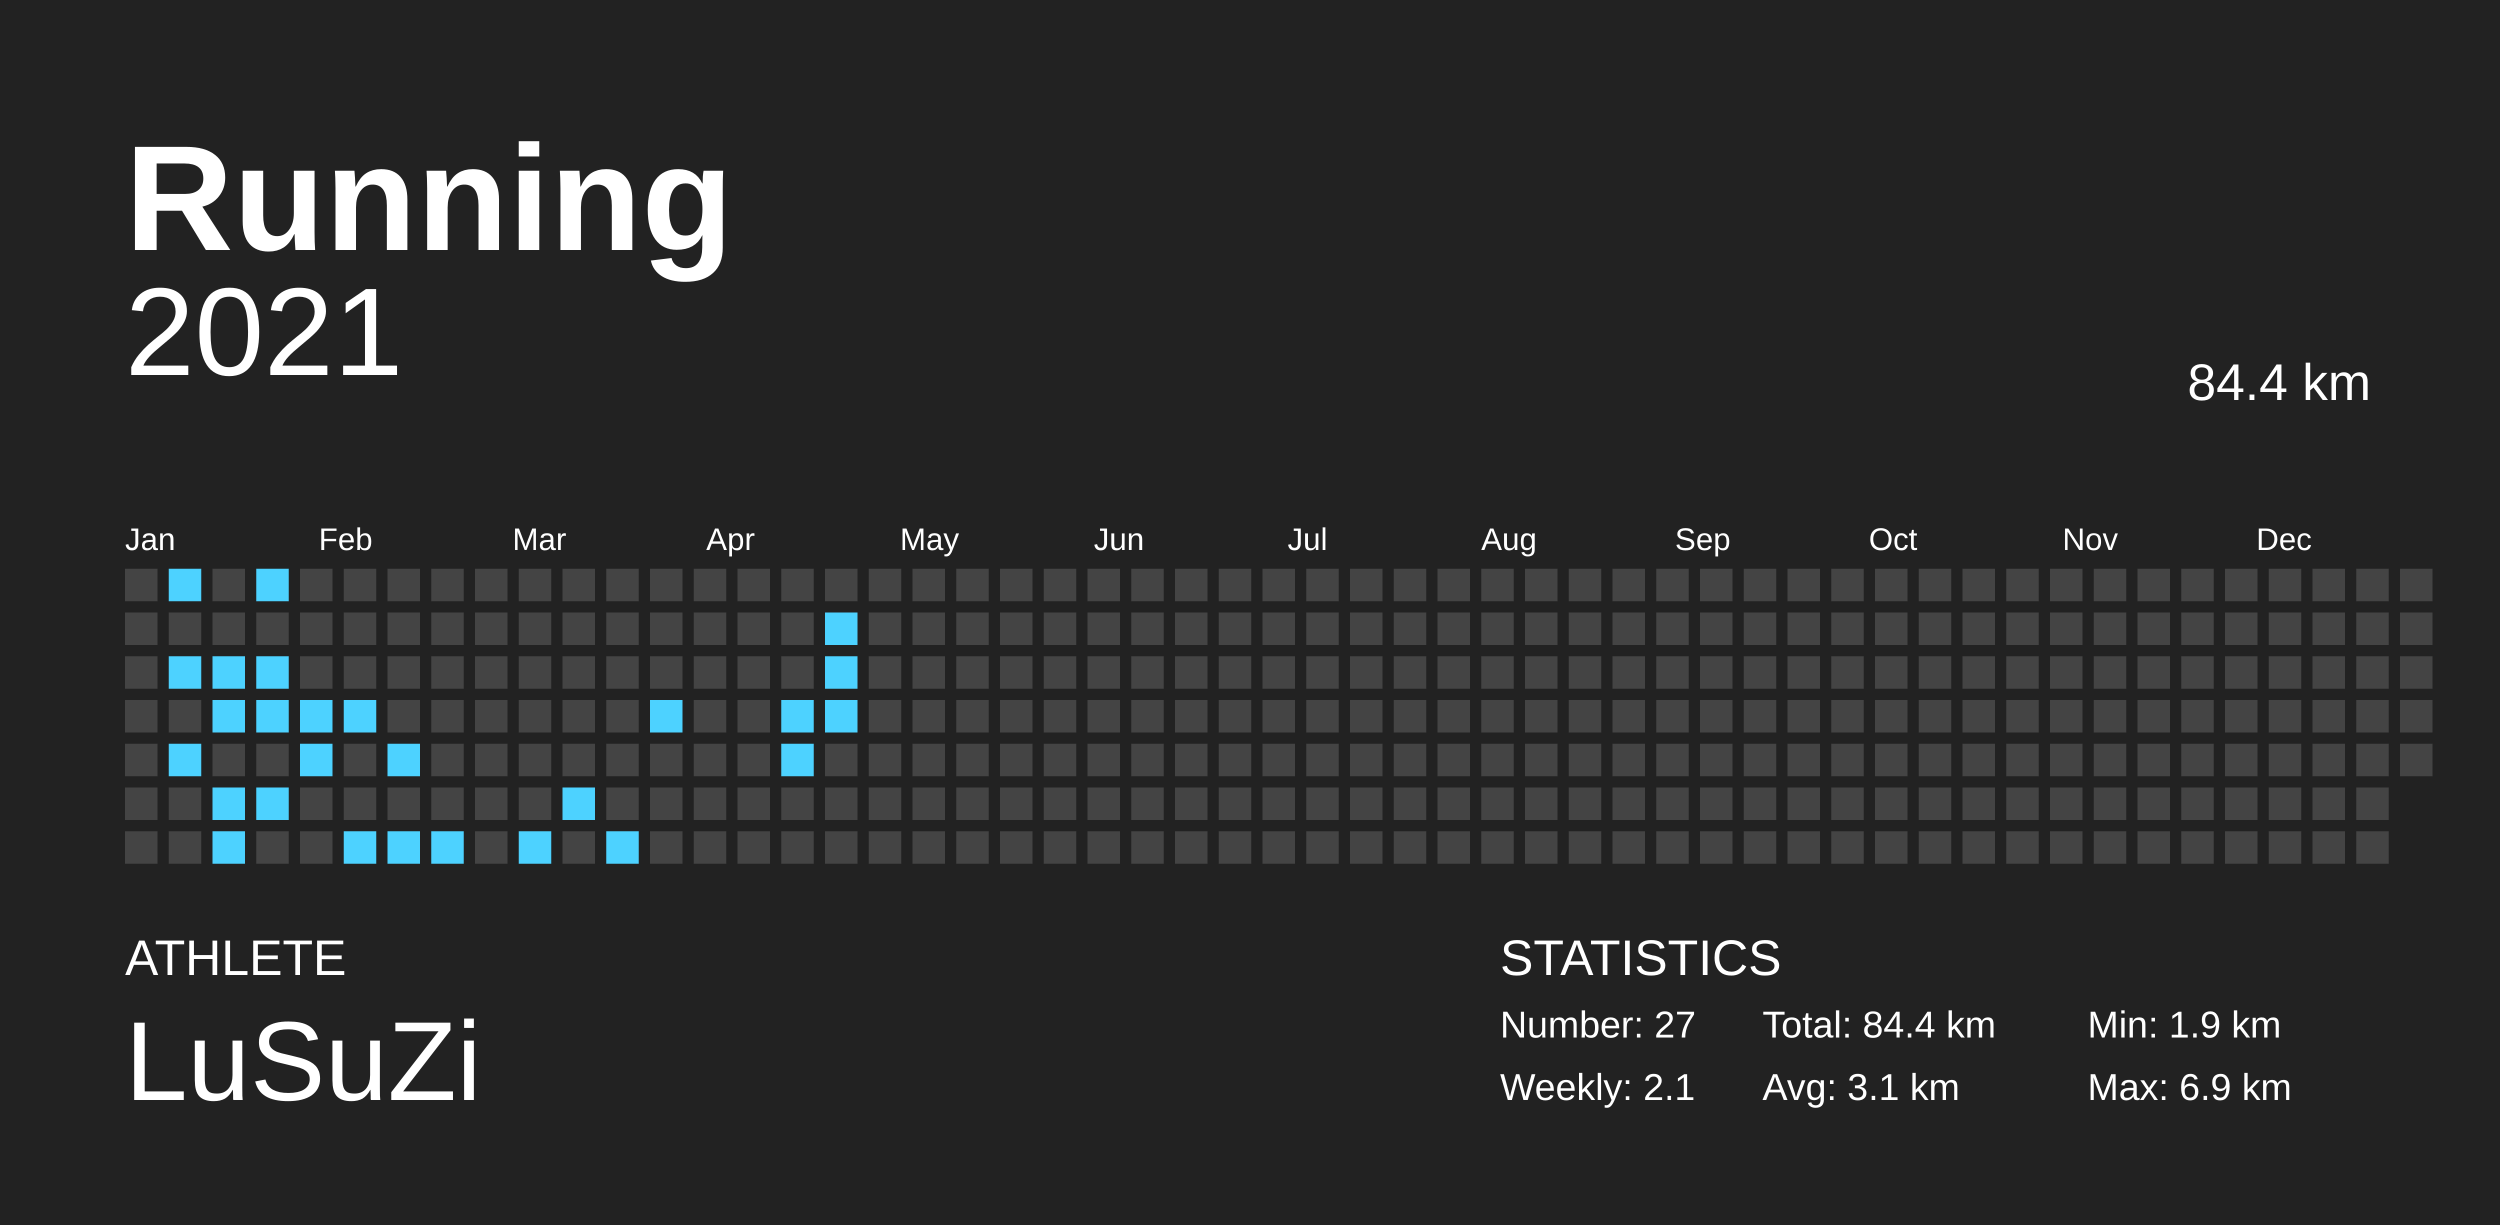
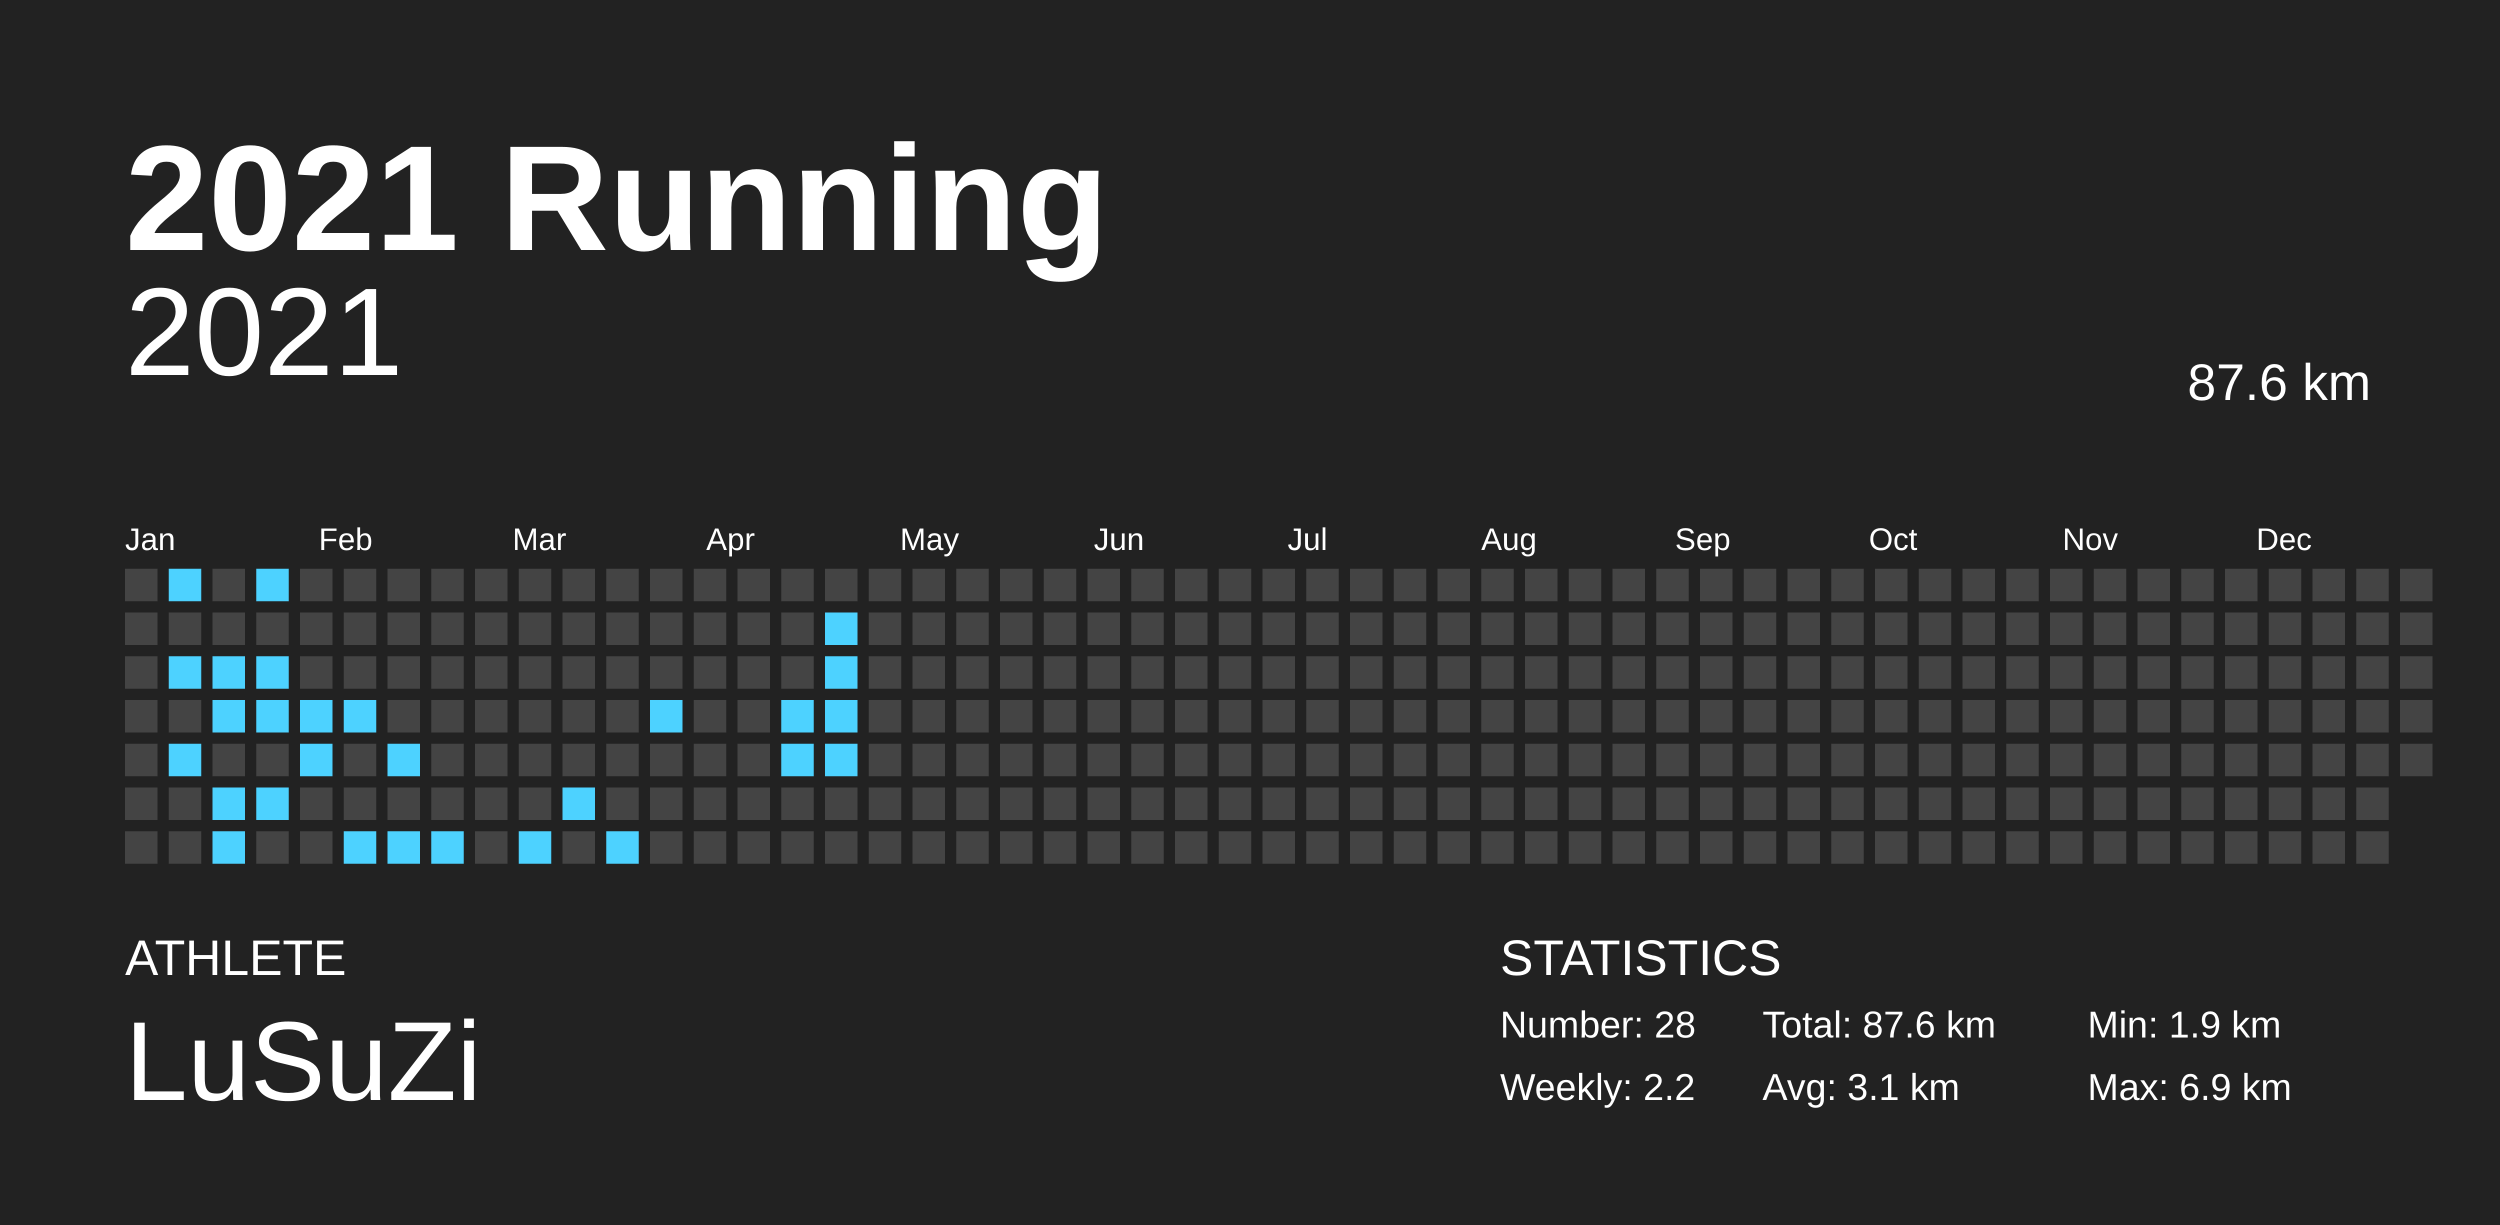
<svg xmlns="http://www.w3.org/2000/svg" baseProfile="full" height="98mm" version="1.1" viewBox="0,0,200,98" width="200mm">
  <defs />
  <rect fill="#222222" height="98" width="200" x="0" y="0" />
-   <text fill="#FFFFFF" style="font-size:12px; font-family:Arial; font-weight:bold;" x="10" y="20">Running</text>
+   <text fill="#FFFFFF" style="font-size:12px; font-family:Arial; font-weight:bold;" x="10" y="20">2021 Running</text>
  <text fill="#FFFFFF" style="font-size:4px; font-family:Arial" x="10" y="78">ATHLETE</text>
  <text fill="#FFFFFF" style="font-size:9px; font-family:Arial" x="10" y="88">LuSuZi</text>
  <text fill="#FFFFFF" style="font-size:4px; font-family:Arial" x="120" y="78">STATISTICS</text>
-   <text fill="#FFFFFF" style="font-size:3px; font-family:Arial" x="120" y="83">Number: 27</text>
-   <text fill="#FFFFFF" style="font-size:3px; font-family:Arial" x="120" y="88">Weekly: 2.1</text>
-   <text fill="#FFFFFF" style="font-size:3px; font-family:Arial" x="141" y="83">Total: 84.4 km</text>
+   <text fill="#FFFFFF" style="font-size:3px; font-family:Arial" x="120" y="83">Number: 28</text>
+   <text fill="#FFFFFF" style="font-size:3px; font-family:Arial" x="120" y="88">Weekly: 2.2</text>
+   <text fill="#FFFFFF" style="font-size:3px; font-family:Arial" x="141" y="83">Total: 87.6 km</text>
  <text fill="#FFFFFF" style="font-size:3px; font-family:Arial" x="141" y="88">Avg: 3.1 km</text>
  <text fill="#FFFFFF" style="font-size:3px; font-family:Arial" x="167" y="83">Min: 1.9 km</text>
  <text fill="#FFFFFF" style="font-size:3px; font-family:Arial" x="167" y="88">Max: 6.9 km</text>
  <text alignment-baseline="hanging" fill="#FFFFFF" style="font-size:10.0px; font-family:Arial;" x="10" y="30">2021</text>
-   <text alignment-baseline="hanging" fill="#FFFFFF" style="font-size:4.125px; font-family:Arial;" x="175" y="32">84.4 km</text>
+   <text alignment-baseline="hanging" fill="#FFFFFF" style="font-size:4.125px; font-family:Arial;" x="175" y="32">87.6 km</text>
  <text fill="#FFFFFF" style="font-size:2.5px; font-family:Arial" x="10.0" y="44">Jan</text>
  <text fill="#FFFFFF" style="font-size:2.5px; font-family:Arial" x="25.5" y="44">Feb</text>
  <text fill="#FFFFFF" style="font-size:2.5px; font-family:Arial" x="41.0" y="44">Mar</text>
  <text fill="#FFFFFF" style="font-size:2.5px; font-family:Arial" x="56.5" y="44">Apr</text>
  <text fill="#FFFFFF" style="font-size:2.5px; font-family:Arial" x="72.0" y="44">May</text>
  <text fill="#FFFFFF" style="font-size:2.5px; font-family:Arial" x="87.5" y="44">Jun</text>
  <text fill="#FFFFFF" style="font-size:2.5px; font-family:Arial" x="103.0" y="44">Jul</text>
  <text fill="#FFFFFF" style="font-size:2.5px; font-family:Arial" x="118.5" y="44">Aug</text>
  <text fill="#FFFFFF" style="font-size:2.5px; font-family:Arial" x="134.0" y="44">Sep</text>
  <text fill="#FFFFFF" style="font-size:2.5px; font-family:Arial" x="149.5" y="44">Oct</text>
  <text fill="#FFFFFF" style="font-size:2.5px; font-family:Arial" x="165.0" y="44">Nov</text>
  <text fill="#FFFFFF" style="font-size:2.5px; font-family:Arial" x="180.5" y="44">Dec</text>
  <rect fill="#444444" height="2.6" width="2.6" x="10.0" y="45.5" />
  <rect fill="#444444" height="2.6" width="2.6" x="10.0" y="49.0" />
  <rect fill="#444444" height="2.6" width="2.6" x="10.0" y="52.5" />
  <rect fill="#444444" height="2.6" width="2.6" x="10.0" y="56.0" />
  <rect fill="#444444" height="2.6" width="2.6" x="10.0" y="59.5" />
  <rect fill="#444444" height="2.6" width="2.6" x="10.0" y="63.0" />
  <rect fill="#444444" height="2.6" width="2.6" x="10.0" y="66.5" />
  <rect fill="#4dd2ff" height="2.6" width="2.6" x="13.5" y="45.5" />
  <rect fill="#444444" height="2.6" width="2.6" x="13.5" y="49.0" />
  <rect fill="#4dd2ff" height="2.6" width="2.6" x="13.5" y="52.5" />
  <rect fill="#444444" height="2.6" width="2.6" x="13.5" y="56.0" />
  <rect fill="#4dd2ff" height="2.6" width="2.6" x="13.5" y="59.5" />
  <rect fill="#444444" height="2.6" width="2.6" x="13.5" y="63.0" />
  <rect fill="#444444" height="2.6" width="2.6" x="13.5" y="66.5" />
  <rect fill="#444444" height="2.6" width="2.6" x="17.0" y="45.5" />
  <rect fill="#444444" height="2.6" width="2.6" x="17.0" y="49.0" />
  <rect fill="#4dd2ff" height="2.6" width="2.6" x="17.0" y="52.5" />
  <rect fill="#4dd2ff" height="2.6" width="2.6" x="17.0" y="56.0" />
  <rect fill="#444444" height="2.6" width="2.6" x="17.0" y="59.5" />
  <rect fill="#4dd2ff" height="2.6" width="2.6" x="17.0" y="63.0" />
  <rect fill="#4dd2ff" height="2.6" width="2.6" x="17.0" y="66.5" />
  <rect fill="#4dd2ff" height="2.6" width="2.6" x="20.5" y="45.5" />
  <rect fill="#444444" height="2.6" width="2.6" x="20.5" y="49.0" />
  <rect fill="#4dd2ff" height="2.6" width="2.6" x="20.5" y="52.5" />
  <rect fill="#4dd2ff" height="2.6" width="2.6" x="20.5" y="56.0" />
  <rect fill="#444444" height="2.6" width="2.6" x="20.5" y="59.5" />
  <rect fill="#4dd2ff" height="2.6" width="2.6" x="20.5" y="63.0" />
  <rect fill="#444444" height="2.6" width="2.6" x="20.5" y="66.5" />
  <rect fill="#444444" height="2.6" width="2.6" x="24.0" y="45.5" />
  <rect fill="#444444" height="2.6" width="2.6" x="24.0" y="49.0" />
  <rect fill="#444444" height="2.6" width="2.6" x="24.0" y="52.5" />
  <rect fill="#4dd2ff" height="2.6" width="2.6" x="24.0" y="56.0" />
  <rect fill="#4dd2ff" height="2.6" width="2.6" x="24.0" y="59.5" />
  <rect fill="#444444" height="2.6" width="2.6" x="24.0" y="63.0" />
  <rect fill="#444444" height="2.6" width="2.6" x="24.0" y="66.5" />
  <rect fill="#444444" height="2.6" width="2.6" x="27.5" y="45.5" />
  <rect fill="#444444" height="2.6" width="2.6" x="27.5" y="49.0" />
  <rect fill="#444444" height="2.6" width="2.6" x="27.5" y="52.5" />
  <rect fill="#4dd2ff" height="2.6" width="2.6" x="27.5" y="56.0" />
  <rect fill="#444444" height="2.6" width="2.6" x="27.5" y="59.5" />
  <rect fill="#444444" height="2.6" width="2.6" x="27.5" y="63.0" />
  <rect fill="#4dd2ff" height="2.6" width="2.6" x="27.5" y="66.5" />
  <rect fill="#444444" height="2.6" width="2.6" x="31.0" y="45.5" />
  <rect fill="#444444" height="2.6" width="2.6" x="31.0" y="49.0" />
  <rect fill="#444444" height="2.6" width="2.6" x="31.0" y="52.5" />
  <rect fill="#444444" height="2.6" width="2.6" x="31.0" y="56.0" />
  <rect fill="#4dd2ff" height="2.6" width="2.6" x="31.0" y="59.5" />
  <rect fill="#444444" height="2.6" width="2.6" x="31.0" y="63.0" />
  <rect fill="#4dd2ff" height="2.6" width="2.6" x="31.0" y="66.5" />
  <rect fill="#444444" height="2.6" width="2.6" x="34.5" y="45.5" />
  <rect fill="#444444" height="2.6" width="2.6" x="34.5" y="49.0" />
  <rect fill="#444444" height="2.6" width="2.6" x="34.5" y="52.5" />
  <rect fill="#444444" height="2.6" width="2.6" x="34.5" y="56.0" />
  <rect fill="#444444" height="2.6" width="2.6" x="34.5" y="59.5" />
  <rect fill="#444444" height="2.6" width="2.6" x="34.5" y="63.0" />
  <rect fill="#4dd2ff" height="2.6" width="2.6" x="34.5" y="66.5" />
  <rect fill="#444444" height="2.6" width="2.6" x="38.0" y="45.5" />
  <rect fill="#444444" height="2.6" width="2.6" x="38.0" y="49.0" />
  <rect fill="#444444" height="2.6" width="2.6" x="38.0" y="52.5" />
  <rect fill="#444444" height="2.6" width="2.6" x="38.0" y="56.0" />
  <rect fill="#444444" height="2.6" width="2.6" x="38.0" y="59.5" />
  <rect fill="#444444" height="2.6" width="2.6" x="38.0" y="63.0" />
  <rect fill="#444444" height="2.6" width="2.6" x="38.0" y="66.5" />
  <rect fill="#444444" height="2.6" width="2.6" x="41.5" y="45.5" />
  <rect fill="#444444" height="2.6" width="2.6" x="41.5" y="49.0" />
  <rect fill="#444444" height="2.6" width="2.6" x="41.5" y="52.5" />
  <rect fill="#444444" height="2.6" width="2.6" x="41.5" y="56.0" />
  <rect fill="#444444" height="2.6" width="2.6" x="41.5" y="59.5" />
  <rect fill="#444444" height="2.6" width="2.6" x="41.5" y="63.0" />
  <rect fill="#4dd2ff" height="2.6" width="2.6" x="41.5" y="66.5" />
  <rect fill="#444444" height="2.6" width="2.6" x="45.0" y="45.5" />
  <rect fill="#444444" height="2.6" width="2.6" x="45.0" y="49.0" />
  <rect fill="#444444" height="2.6" width="2.6" x="45.0" y="52.5" />
  <rect fill="#444444" height="2.6" width="2.6" x="45.0" y="56.0" />
  <rect fill="#444444" height="2.6" width="2.6" x="45.0" y="59.5" />
  <rect fill="#4dd2ff" height="2.6" width="2.6" x="45.0" y="63.0" />
  <rect fill="#444444" height="2.6" width="2.6" x="45.0" y="66.5" />
  <rect fill="#444444" height="2.6" width="2.6" x="48.5" y="45.5" />
  <rect fill="#444444" height="2.6" width="2.6" x="48.5" y="49.0" />
  <rect fill="#444444" height="2.6" width="2.6" x="48.5" y="52.5" />
  <rect fill="#444444" height="2.6" width="2.6" x="48.5" y="56.0" />
  <rect fill="#444444" height="2.6" width="2.6" x="48.5" y="59.5" />
  <rect fill="#444444" height="2.6" width="2.6" x="48.5" y="63.0" />
  <rect fill="#4dd2ff" height="2.6" width="2.6" x="48.5" y="66.5" />
  <rect fill="#444444" height="2.6" width="2.6" x="52.0" y="45.5" />
  <rect fill="#444444" height="2.6" width="2.6" x="52.0" y="49.0" />
  <rect fill="#444444" height="2.6" width="2.6" x="52.0" y="52.5" />
  <rect fill="#4dd2ff" height="2.6" width="2.6" x="52.0" y="56.0" />
  <rect fill="#444444" height="2.6" width="2.6" x="52.0" y="59.5" />
  <rect fill="#444444" height="2.6" width="2.6" x="52.0" y="63.0" />
  <rect fill="#444444" height="2.6" width="2.6" x="52.0" y="66.5" />
  <rect fill="#444444" height="2.6" width="2.6" x="55.5" y="45.5" />
  <rect fill="#444444" height="2.6" width="2.6" x="55.5" y="49.0" />
  <rect fill="#444444" height="2.6" width="2.6" x="55.5" y="52.5" />
  <rect fill="#444444" height="2.6" width="2.6" x="55.5" y="56.0" />
  <rect fill="#444444" height="2.6" width="2.6" x="55.5" y="59.5" />
  <rect fill="#444444" height="2.6" width="2.6" x="55.5" y="63.0" />
  <rect fill="#444444" height="2.6" width="2.6" x="55.5" y="66.5" />
  <rect fill="#444444" height="2.6" width="2.6" x="59.0" y="45.5" />
  <rect fill="#444444" height="2.6" width="2.6" x="59.0" y="49.0" />
  <rect fill="#444444" height="2.6" width="2.6" x="59.0" y="52.5" />
  <rect fill="#444444" height="2.6" width="2.6" x="59.0" y="56.0" />
  <rect fill="#444444" height="2.6" width="2.6" x="59.0" y="59.5" />
  <rect fill="#444444" height="2.6" width="2.6" x="59.0" y="63.0" />
  <rect fill="#444444" height="2.6" width="2.6" x="59.0" y="66.5" />
  <rect fill="#444444" height="2.6" width="2.6" x="62.5" y="45.5" />
  <rect fill="#444444" height="2.6" width="2.6" x="62.5" y="49.0" />
  <rect fill="#444444" height="2.6" width="2.6" x="62.5" y="52.5" />
  <rect fill="#4dd2ff" height="2.6" width="2.6" x="62.5" y="56.0" />
  <rect fill="#4dd2ff" height="2.6" width="2.6" x="62.5" y="59.5" />
  <rect fill="#444444" height="2.6" width="2.6" x="62.5" y="63.0" />
  <rect fill="#444444" height="2.6" width="2.6" x="62.5" y="66.5" />
  <rect fill="#444444" height="2.6" width="2.6" x="66.0" y="45.5" />
  <rect fill="#4dd2ff" height="2.6" width="2.6" x="66.0" y="49.0" />
  <rect fill="#4dd2ff" height="2.6" width="2.6" x="66.0" y="52.5" />
  <rect fill="#4dd2ff" height="2.6" width="2.6" x="66.0" y="56.0" />
-   <rect fill="#444444" height="2.6" width="2.6" x="66.0" y="59.5" />
+   <rect fill="#4dd2ff" height="2.6" width="2.6" x="66.0" y="59.5" />
  <rect fill="#444444" height="2.6" width="2.6" x="66.0" y="63.0" />
  <rect fill="#444444" height="2.6" width="2.6" x="66.0" y="66.5" />
  <rect fill="#444444" height="2.6" width="2.6" x="69.5" y="45.5" />
  <rect fill="#444444" height="2.6" width="2.6" x="69.5" y="49.0" />
  <rect fill="#444444" height="2.6" width="2.6" x="69.5" y="52.5" />
  <rect fill="#444444" height="2.6" width="2.6" x="69.5" y="56.0" />
  <rect fill="#444444" height="2.6" width="2.6" x="69.5" y="59.5" />
  <rect fill="#444444" height="2.6" width="2.6" x="69.5" y="63.0" />
  <rect fill="#444444" height="2.6" width="2.6" x="69.5" y="66.5" />
  <rect fill="#444444" height="2.6" width="2.6" x="73.0" y="45.5" />
  <rect fill="#444444" height="2.6" width="2.6" x="73.0" y="49.0" />
  <rect fill="#444444" height="2.6" width="2.6" x="73.0" y="52.5" />
  <rect fill="#444444" height="2.6" width="2.6" x="73.0" y="56.0" />
  <rect fill="#444444" height="2.6" width="2.6" x="73.0" y="59.5" />
  <rect fill="#444444" height="2.6" width="2.6" x="73.0" y="63.0" />
  <rect fill="#444444" height="2.6" width="2.6" x="73.0" y="66.5" />
  <rect fill="#444444" height="2.6" width="2.6" x="76.5" y="45.5" />
  <rect fill="#444444" height="2.6" width="2.6" x="76.5" y="49.0" />
  <rect fill="#444444" height="2.6" width="2.6" x="76.5" y="52.5" />
  <rect fill="#444444" height="2.6" width="2.6" x="76.5" y="56.0" />
  <rect fill="#444444" height="2.6" width="2.6" x="76.5" y="59.5" />
  <rect fill="#444444" height="2.6" width="2.6" x="76.5" y="63.0" />
  <rect fill="#444444" height="2.6" width="2.6" x="76.5" y="66.5" />
  <rect fill="#444444" height="2.6" width="2.6" x="80.0" y="45.5" />
  <rect fill="#444444" height="2.6" width="2.6" x="80.0" y="49.0" />
  <rect fill="#444444" height="2.6" width="2.6" x="80.0" y="52.5" />
  <rect fill="#444444" height="2.6" width="2.6" x="80.0" y="56.0" />
  <rect fill="#444444" height="2.6" width="2.6" x="80.0" y="59.5" />
  <rect fill="#444444" height="2.6" width="2.6" x="80.0" y="63.0" />
  <rect fill="#444444" height="2.6" width="2.6" x="80.0" y="66.5" />
  <rect fill="#444444" height="2.6" width="2.6" x="83.5" y="45.5" />
  <rect fill="#444444" height="2.6" width="2.6" x="83.5" y="49.0" />
  <rect fill="#444444" height="2.6" width="2.6" x="83.5" y="52.5" />
  <rect fill="#444444" height="2.6" width="2.6" x="83.5" y="56.0" />
  <rect fill="#444444" height="2.6" width="2.6" x="83.5" y="59.5" />
  <rect fill="#444444" height="2.6" width="2.6" x="83.5" y="63.0" />
  <rect fill="#444444" height="2.6" width="2.6" x="83.5" y="66.5" />
  <rect fill="#444444" height="2.6" width="2.6" x="87.0" y="45.5" />
  <rect fill="#444444" height="2.6" width="2.6" x="87.0" y="49.0" />
  <rect fill="#444444" height="2.6" width="2.6" x="87.0" y="52.5" />
  <rect fill="#444444" height="2.6" width="2.6" x="87.0" y="56.0" />
  <rect fill="#444444" height="2.6" width="2.6" x="87.0" y="59.5" />
  <rect fill="#444444" height="2.6" width="2.6" x="87.0" y="63.0" />
  <rect fill="#444444" height="2.6" width="2.6" x="87.0" y="66.5" />
  <rect fill="#444444" height="2.6" width="2.6" x="90.5" y="45.5" />
  <rect fill="#444444" height="2.6" width="2.6" x="90.5" y="49.0" />
  <rect fill="#444444" height="2.6" width="2.6" x="90.5" y="52.5" />
  <rect fill="#444444" height="2.6" width="2.6" x="90.5" y="56.0" />
  <rect fill="#444444" height="2.6" width="2.6" x="90.5" y="59.5" />
  <rect fill="#444444" height="2.6" width="2.6" x="90.5" y="63.0" />
  <rect fill="#444444" height="2.6" width="2.6" x="90.5" y="66.5" />
  <rect fill="#444444" height="2.6" width="2.6" x="94.0" y="45.5" />
  <rect fill="#444444" height="2.6" width="2.6" x="94.0" y="49.0" />
  <rect fill="#444444" height="2.6" width="2.6" x="94.0" y="52.5" />
  <rect fill="#444444" height="2.6" width="2.6" x="94.0" y="56.0" />
  <rect fill="#444444" height="2.6" width="2.6" x="94.0" y="59.5" />
  <rect fill="#444444" height="2.6" width="2.6" x="94.0" y="63.0" />
  <rect fill="#444444" height="2.6" width="2.6" x="94.0" y="66.5" />
  <rect fill="#444444" height="2.6" width="2.6" x="97.5" y="45.5" />
  <rect fill="#444444" height="2.6" width="2.6" x="97.5" y="49.0" />
  <rect fill="#444444" height="2.6" width="2.6" x="97.5" y="52.5" />
  <rect fill="#444444" height="2.6" width="2.6" x="97.5" y="56.0" />
  <rect fill="#444444" height="2.6" width="2.6" x="97.5" y="59.5" />
  <rect fill="#444444" height="2.6" width="2.6" x="97.5" y="63.0" />
  <rect fill="#444444" height="2.6" width="2.6" x="97.5" y="66.5" />
  <rect fill="#444444" height="2.6" width="2.6" x="101.0" y="45.5" />
  <rect fill="#444444" height="2.6" width="2.6" x="101.0" y="49.0" />
  <rect fill="#444444" height="2.6" width="2.6" x="101.0" y="52.5" />
  <rect fill="#444444" height="2.6" width="2.6" x="101.0" y="56.0" />
  <rect fill="#444444" height="2.6" width="2.6" x="101.0" y="59.5" />
  <rect fill="#444444" height="2.6" width="2.6" x="101.0" y="63.0" />
  <rect fill="#444444" height="2.6" width="2.6" x="101.0" y="66.5" />
  <rect fill="#444444" height="2.6" width="2.6" x="104.5" y="45.5" />
  <rect fill="#444444" height="2.6" width="2.6" x="104.5" y="49.0" />
  <rect fill="#444444" height="2.6" width="2.6" x="104.5" y="52.5" />
  <rect fill="#444444" height="2.6" width="2.6" x="104.5" y="56.0" />
  <rect fill="#444444" height="2.6" width="2.6" x="104.5" y="59.5" />
  <rect fill="#444444" height="2.6" width="2.6" x="104.5" y="63.0" />
  <rect fill="#444444" height="2.6" width="2.6" x="104.5" y="66.5" />
  <rect fill="#444444" height="2.6" width="2.6" x="108.0" y="45.5" />
  <rect fill="#444444" height="2.6" width="2.6" x="108.0" y="49.0" />
  <rect fill="#444444" height="2.6" width="2.6" x="108.0" y="52.5" />
  <rect fill="#444444" height="2.6" width="2.6" x="108.0" y="56.0" />
  <rect fill="#444444" height="2.6" width="2.6" x="108.0" y="59.5" />
  <rect fill="#444444" height="2.6" width="2.6" x="108.0" y="63.0" />
  <rect fill="#444444" height="2.6" width="2.6" x="108.0" y="66.5" />
  <rect fill="#444444" height="2.6" width="2.6" x="111.5" y="45.5" />
  <rect fill="#444444" height="2.6" width="2.6" x="111.5" y="49.0" />
  <rect fill="#444444" height="2.6" width="2.6" x="111.5" y="52.5" />
  <rect fill="#444444" height="2.6" width="2.6" x="111.5" y="56.0" />
  <rect fill="#444444" height="2.6" width="2.6" x="111.5" y="59.5" />
  <rect fill="#444444" height="2.6" width="2.6" x="111.5" y="63.0" />
  <rect fill="#444444" height="2.6" width="2.6" x="111.5" y="66.5" />
  <rect fill="#444444" height="2.6" width="2.6" x="115.0" y="45.5" />
  <rect fill="#444444" height="2.6" width="2.6" x="115.0" y="49.0" />
  <rect fill="#444444" height="2.6" width="2.6" x="115.0" y="52.5" />
  <rect fill="#444444" height="2.6" width="2.6" x="115.0" y="56.0" />
  <rect fill="#444444" height="2.6" width="2.6" x="115.0" y="59.5" />
  <rect fill="#444444" height="2.6" width="2.6" x="115.0" y="63.0" />
  <rect fill="#444444" height="2.6" width="2.6" x="115.0" y="66.5" />
  <rect fill="#444444" height="2.6" width="2.6" x="118.5" y="45.5" />
  <rect fill="#444444" height="2.6" width="2.6" x="118.5" y="49.0" />
  <rect fill="#444444" height="2.6" width="2.6" x="118.5" y="52.5" />
  <rect fill="#444444" height="2.6" width="2.6" x="118.5" y="56.0" />
  <rect fill="#444444" height="2.6" width="2.6" x="118.5" y="59.5" />
  <rect fill="#444444" height="2.6" width="2.6" x="118.5" y="63.0" />
  <rect fill="#444444" height="2.6" width="2.6" x="118.5" y="66.5" />
  <rect fill="#444444" height="2.6" width="2.6" x="122.0" y="45.5" />
  <rect fill="#444444" height="2.6" width="2.6" x="122.0" y="49.0" />
  <rect fill="#444444" height="2.6" width="2.6" x="122.0" y="52.5" />
  <rect fill="#444444" height="2.6" width="2.6" x="122.0" y="56.0" />
  <rect fill="#444444" height="2.6" width="2.6" x="122.0" y="59.5" />
  <rect fill="#444444" height="2.6" width="2.6" x="122.0" y="63.0" />
  <rect fill="#444444" height="2.6" width="2.6" x="122.0" y="66.5" />
  <rect fill="#444444" height="2.6" width="2.6" x="125.5" y="45.5" />
  <rect fill="#444444" height="2.6" width="2.6" x="125.5" y="49.0" />
  <rect fill="#444444" height="2.6" width="2.6" x="125.5" y="52.5" />
  <rect fill="#444444" height="2.6" width="2.6" x="125.5" y="56.0" />
  <rect fill="#444444" height="2.6" width="2.6" x="125.5" y="59.5" />
  <rect fill="#444444" height="2.6" width="2.6" x="125.5" y="63.0" />
  <rect fill="#444444" height="2.6" width="2.6" x="125.5" y="66.5" />
  <rect fill="#444444" height="2.6" width="2.6" x="129.0" y="45.5" />
  <rect fill="#444444" height="2.6" width="2.6" x="129.0" y="49.0" />
  <rect fill="#444444" height="2.6" width="2.6" x="129.0" y="52.5" />
  <rect fill="#444444" height="2.6" width="2.6" x="129.0" y="56.0" />
  <rect fill="#444444" height="2.6" width="2.6" x="129.0" y="59.5" />
  <rect fill="#444444" height="2.6" width="2.6" x="129.0" y="63.0" />
  <rect fill="#444444" height="2.6" width="2.6" x="129.0" y="66.5" />
  <rect fill="#444444" height="2.6" width="2.6" x="132.5" y="45.5" />
  <rect fill="#444444" height="2.6" width="2.6" x="132.5" y="49.0" />
  <rect fill="#444444" height="2.6" width="2.6" x="132.5" y="52.5" />
  <rect fill="#444444" height="2.6" width="2.6" x="132.5" y="56.0" />
  <rect fill="#444444" height="2.6" width="2.6" x="132.5" y="59.5" />
  <rect fill="#444444" height="2.6" width="2.6" x="132.5" y="63.0" />
  <rect fill="#444444" height="2.6" width="2.6" x="132.5" y="66.5" />
  <rect fill="#444444" height="2.6" width="2.6" x="136.0" y="45.5" />
  <rect fill="#444444" height="2.6" width="2.6" x="136.0" y="49.0" />
  <rect fill="#444444" height="2.6" width="2.6" x="136.0" y="52.5" />
  <rect fill="#444444" height="2.6" width="2.6" x="136.0" y="56.0" />
  <rect fill="#444444" height="2.6" width="2.6" x="136.0" y="59.5" />
  <rect fill="#444444" height="2.6" width="2.6" x="136.0" y="63.0" />
  <rect fill="#444444" height="2.6" width="2.6" x="136.0" y="66.5" />
  <rect fill="#444444" height="2.6" width="2.6" x="139.5" y="45.5" />
  <rect fill="#444444" height="2.6" width="2.6" x="139.5" y="49.0" />
  <rect fill="#444444" height="2.6" width="2.6" x="139.5" y="52.5" />
  <rect fill="#444444" height="2.6" width="2.6" x="139.5" y="56.0" />
  <rect fill="#444444" height="2.6" width="2.6" x="139.5" y="59.5" />
  <rect fill="#444444" height="2.6" width="2.6" x="139.5" y="63.0" />
  <rect fill="#444444" height="2.6" width="2.6" x="139.5" y="66.5" />
  <rect fill="#444444" height="2.6" width="2.6" x="143.0" y="45.5" />
  <rect fill="#444444" height="2.6" width="2.6" x="143.0" y="49.0" />
  <rect fill="#444444" height="2.6" width="2.6" x="143.0" y="52.5" />
  <rect fill="#444444" height="2.6" width="2.6" x="143.0" y="56.0" />
  <rect fill="#444444" height="2.6" width="2.6" x="143.0" y="59.5" />
  <rect fill="#444444" height="2.6" width="2.6" x="143.0" y="63.0" />
  <rect fill="#444444" height="2.6" width="2.6" x="143.0" y="66.5" />
  <rect fill="#444444" height="2.6" width="2.6" x="146.5" y="45.5" />
  <rect fill="#444444" height="2.6" width="2.6" x="146.5" y="49.0" />
  <rect fill="#444444" height="2.6" width="2.6" x="146.5" y="52.5" />
  <rect fill="#444444" height="2.6" width="2.6" x="146.5" y="56.0" />
  <rect fill="#444444" height="2.6" width="2.6" x="146.5" y="59.5" />
  <rect fill="#444444" height="2.6" width="2.6" x="146.5" y="63.0" />
  <rect fill="#444444" height="2.6" width="2.6" x="146.5" y="66.5" />
  <rect fill="#444444" height="2.6" width="2.6" x="150.0" y="45.5" />
  <rect fill="#444444" height="2.6" width="2.6" x="150.0" y="49.0" />
  <rect fill="#444444" height="2.6" width="2.6" x="150.0" y="52.5" />
  <rect fill="#444444" height="2.6" width="2.6" x="150.0" y="56.0" />
  <rect fill="#444444" height="2.6" width="2.6" x="150.0" y="59.5" />
  <rect fill="#444444" height="2.6" width="2.6" x="150.0" y="63.0" />
  <rect fill="#444444" height="2.6" width="2.6" x="150.0" y="66.5" />
  <rect fill="#444444" height="2.6" width="2.6" x="153.5" y="45.5" />
  <rect fill="#444444" height="2.6" width="2.6" x="153.5" y="49.0" />
  <rect fill="#444444" height="2.6" width="2.6" x="153.5" y="52.5" />
  <rect fill="#444444" height="2.6" width="2.6" x="153.5" y="56.0" />
  <rect fill="#444444" height="2.6" width="2.6" x="153.5" y="59.5" />
  <rect fill="#444444" height="2.6" width="2.6" x="153.5" y="63.0" />
  <rect fill="#444444" height="2.6" width="2.6" x="153.5" y="66.5" />
  <rect fill="#444444" height="2.6" width="2.6" x="157.0" y="45.5" />
  <rect fill="#444444" height="2.6" width="2.6" x="157.0" y="49.0" />
  <rect fill="#444444" height="2.6" width="2.6" x="157.0" y="52.5" />
  <rect fill="#444444" height="2.6" width="2.6" x="157.0" y="56.0" />
  <rect fill="#444444" height="2.6" width="2.6" x="157.0" y="59.5" />
  <rect fill="#444444" height="2.6" width="2.6" x="157.0" y="63.0" />
  <rect fill="#444444" height="2.6" width="2.6" x="157.0" y="66.5" />
  <rect fill="#444444" height="2.6" width="2.6" x="160.5" y="45.5" />
  <rect fill="#444444" height="2.6" width="2.6" x="160.5" y="49.0" />
  <rect fill="#444444" height="2.6" width="2.6" x="160.5" y="52.5" />
  <rect fill="#444444" height="2.6" width="2.6" x="160.5" y="56.0" />
  <rect fill="#444444" height="2.6" width="2.6" x="160.5" y="59.5" />
  <rect fill="#444444" height="2.6" width="2.6" x="160.5" y="63.0" />
  <rect fill="#444444" height="2.6" width="2.6" x="160.5" y="66.5" />
  <rect fill="#444444" height="2.6" width="2.6" x="164.0" y="45.5" />
  <rect fill="#444444" height="2.6" width="2.6" x="164.0" y="49.0" />
  <rect fill="#444444" height="2.6" width="2.6" x="164.0" y="52.5" />
  <rect fill="#444444" height="2.6" width="2.6" x="164.0" y="56.0" />
  <rect fill="#444444" height="2.6" width="2.6" x="164.0" y="59.5" />
  <rect fill="#444444" height="2.6" width="2.6" x="164.0" y="63.0" />
  <rect fill="#444444" height="2.6" width="2.6" x="164.0" y="66.5" />
  <rect fill="#444444" height="2.6" width="2.6" x="167.5" y="45.5" />
  <rect fill="#444444" height="2.6" width="2.6" x="167.5" y="49.0" />
  <rect fill="#444444" height="2.6" width="2.6" x="167.5" y="52.5" />
  <rect fill="#444444" height="2.6" width="2.6" x="167.5" y="56.0" />
  <rect fill="#444444" height="2.6" width="2.6" x="167.5" y="59.5" />
  <rect fill="#444444" height="2.6" width="2.6" x="167.5" y="63.0" />
  <rect fill="#444444" height="2.6" width="2.6" x="167.5" y="66.5" />
  <rect fill="#444444" height="2.6" width="2.6" x="171.0" y="45.5" />
  <rect fill="#444444" height="2.6" width="2.6" x="171.0" y="49.0" />
  <rect fill="#444444" height="2.6" width="2.6" x="171.0" y="52.5" />
  <rect fill="#444444" height="2.6" width="2.6" x="171.0" y="56.0" />
  <rect fill="#444444" height="2.6" width="2.6" x="171.0" y="59.5" />
  <rect fill="#444444" height="2.6" width="2.6" x="171.0" y="63.0" />
  <rect fill="#444444" height="2.6" width="2.6" x="171.0" y="66.5" />
  <rect fill="#444444" height="2.6" width="2.6" x="174.5" y="45.5" />
  <rect fill="#444444" height="2.6" width="2.6" x="174.5" y="49.0" />
  <rect fill="#444444" height="2.6" width="2.6" x="174.5" y="52.5" />
  <rect fill="#444444" height="2.6" width="2.6" x="174.5" y="56.0" />
  <rect fill="#444444" height="2.6" width="2.6" x="174.5" y="59.5" />
  <rect fill="#444444" height="2.6" width="2.6" x="174.5" y="63.0" />
  <rect fill="#444444" height="2.6" width="2.6" x="174.5" y="66.5" />
  <rect fill="#444444" height="2.6" width="2.6" x="178.0" y="45.5" />
  <rect fill="#444444" height="2.6" width="2.6" x="178.0" y="49.0" />
  <rect fill="#444444" height="2.6" width="2.6" x="178.0" y="52.5" />
  <rect fill="#444444" height="2.6" width="2.6" x="178.0" y="56.0" />
  <rect fill="#444444" height="2.6" width="2.6" x="178.0" y="59.5" />
  <rect fill="#444444" height="2.6" width="2.6" x="178.0" y="63.0" />
  <rect fill="#444444" height="2.6" width="2.6" x="178.0" y="66.5" />
  <rect fill="#444444" height="2.6" width="2.6" x="181.5" y="45.5" />
  <rect fill="#444444" height="2.6" width="2.6" x="181.5" y="49.0" />
  <rect fill="#444444" height="2.6" width="2.6" x="181.5" y="52.5" />
  <rect fill="#444444" height="2.6" width="2.6" x="181.5" y="56.0" />
  <rect fill="#444444" height="2.6" width="2.6" x="181.5" y="59.5" />
  <rect fill="#444444" height="2.6" width="2.6" x="181.5" y="63.0" />
  <rect fill="#444444" height="2.6" width="2.6" x="181.5" y="66.5" />
  <rect fill="#444444" height="2.6" width="2.6" x="185.0" y="45.5" />
  <rect fill="#444444" height="2.6" width="2.6" x="185.0" y="49.0" />
  <rect fill="#444444" height="2.6" width="2.6" x="185.0" y="52.5" />
  <rect fill="#444444" height="2.6" width="2.6" x="185.0" y="56.0" />
  <rect fill="#444444" height="2.6" width="2.6" x="185.0" y="59.5" />
  <rect fill="#444444" height="2.6" width="2.6" x="185.0" y="63.0" />
  <rect fill="#444444" height="2.6" width="2.6" x="185.0" y="66.5" />
  <rect fill="#444444" height="2.6" width="2.6" x="188.5" y="45.5" />
  <rect fill="#444444" height="2.6" width="2.6" x="188.5" y="49.0" />
  <rect fill="#444444" height="2.6" width="2.6" x="188.5" y="52.5" />
  <rect fill="#444444" height="2.6" width="2.6" x="188.5" y="56.0" />
  <rect fill="#444444" height="2.6" width="2.6" x="188.5" y="59.5" />
  <rect fill="#444444" height="2.6" width="2.6" x="188.5" y="63.0" />
  <rect fill="#444444" height="2.6" width="2.6" x="188.5" y="66.5" />
  <rect fill="#444444" height="2.6" width="2.6" x="192.0" y="45.5" />
  <rect fill="#444444" height="2.6" width="2.6" x="192.0" y="49.0" />
  <rect fill="#444444" height="2.6" width="2.6" x="192.0" y="52.5" />
  <rect fill="#444444" height="2.6" width="2.6" x="192.0" y="56.0" />
  <rect fill="#444444" height="2.6" width="2.6" x="192.0" y="59.5" />
</svg>
